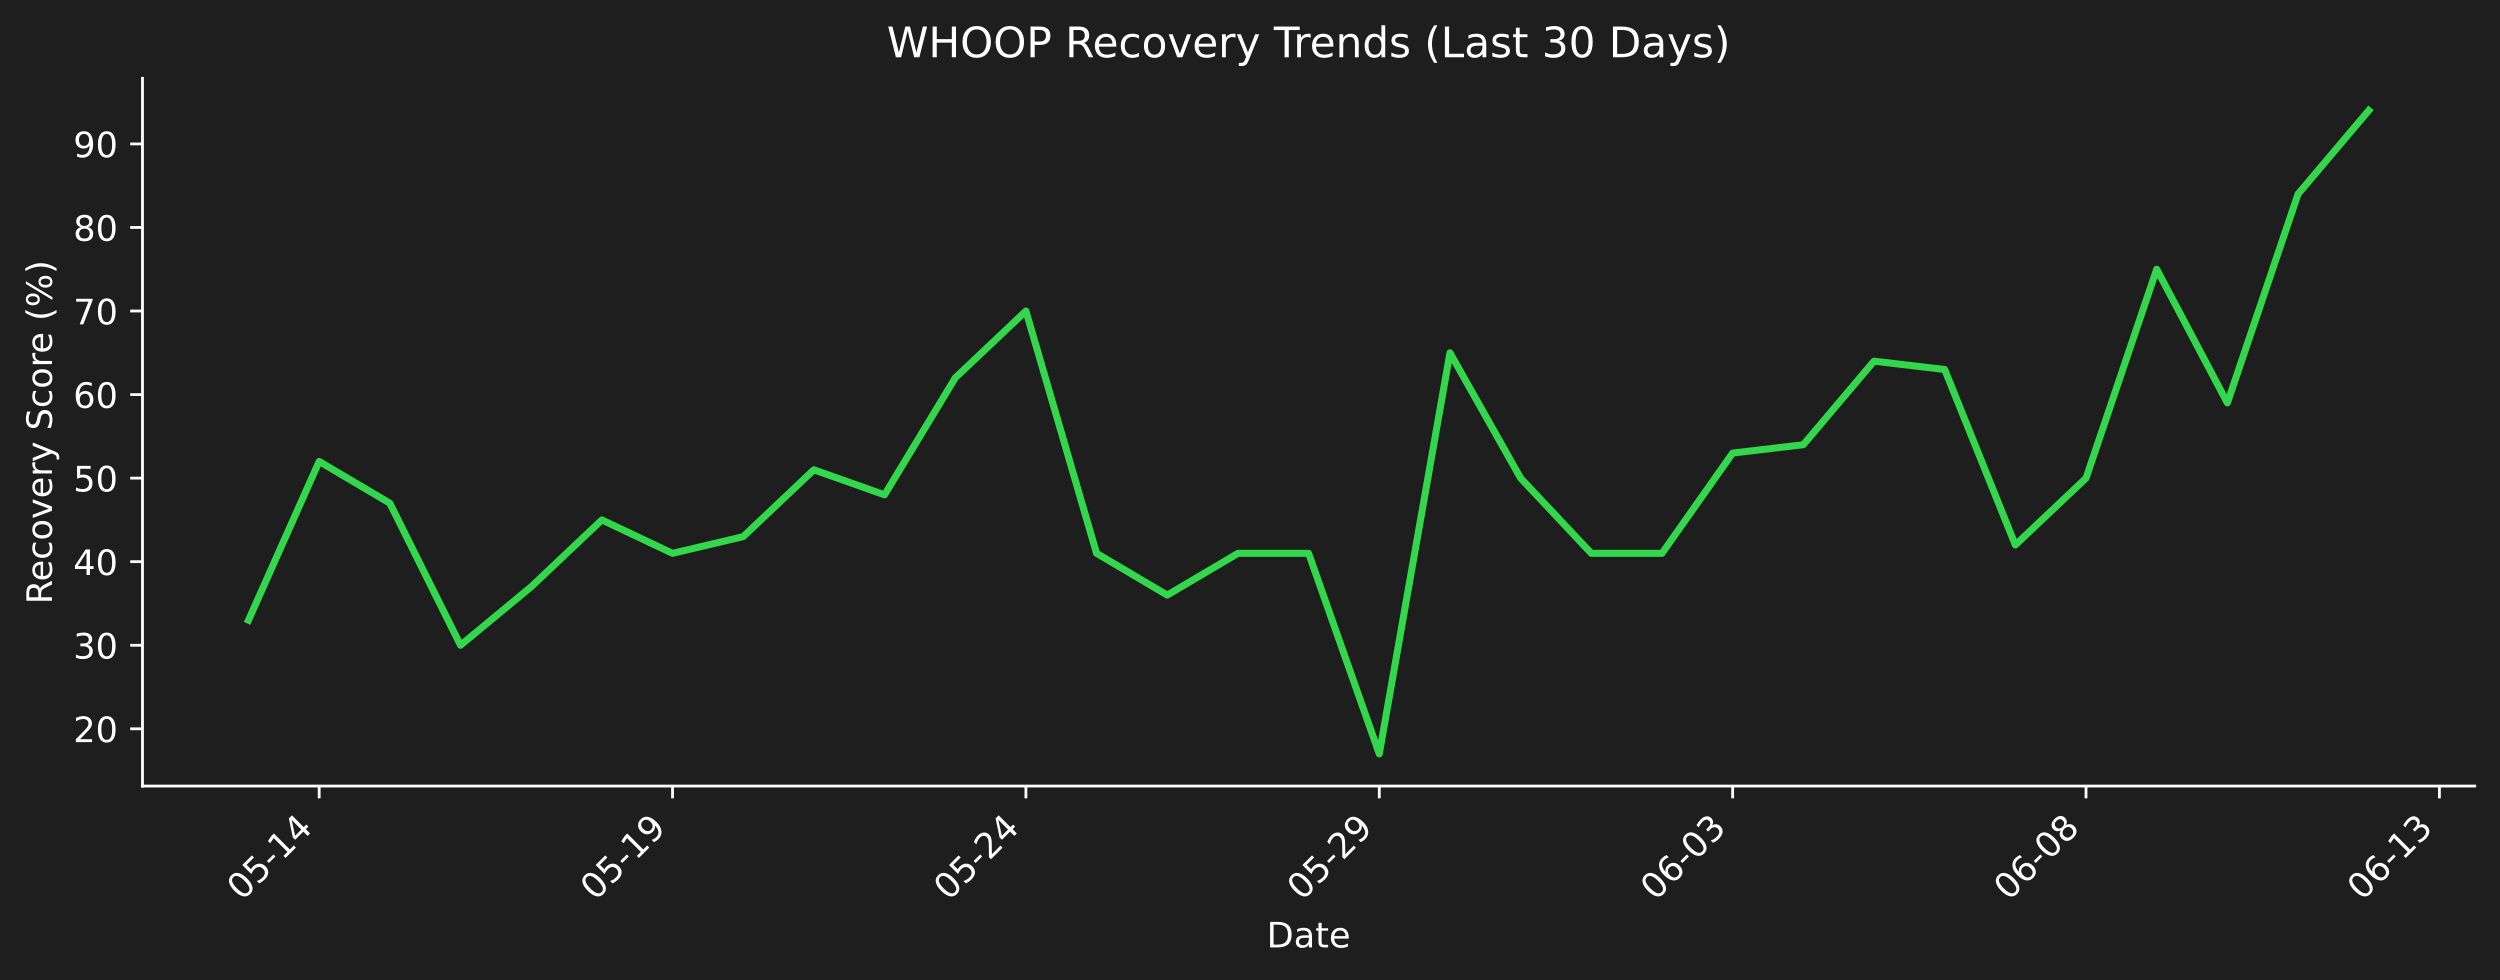
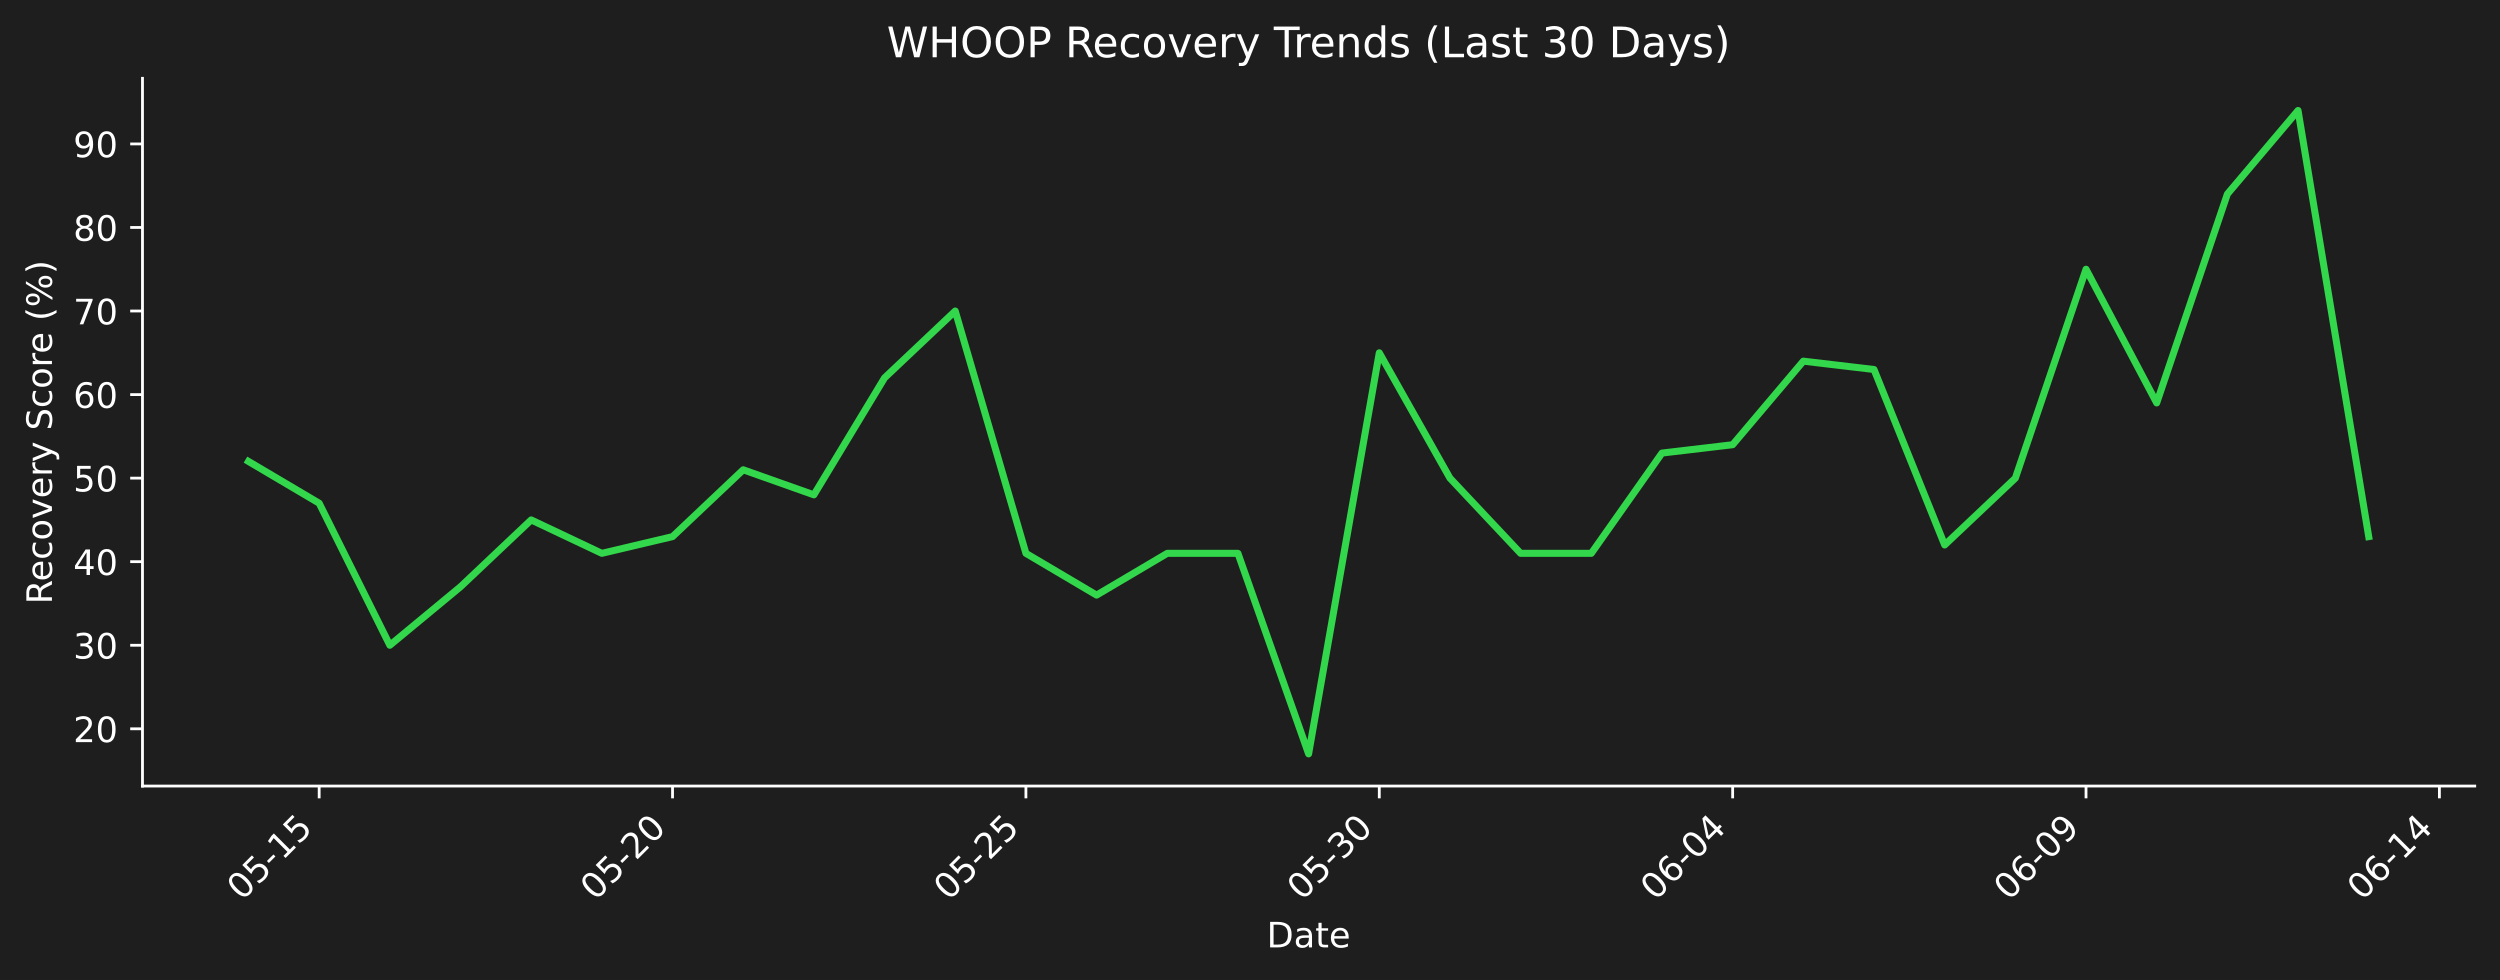
<svg xmlns="http://www.w3.org/2000/svg" xmlns:xlink="http://www.w3.org/1999/xlink" width="712.433pt" height="279.271pt" viewBox="0 0 712.433 279.271" version="1.1">
  <defs>
    <style type="text/css">*{stroke-linejoin: round; stroke-linecap: butt}</style>
  </defs>
  <g id="figure_1">
    <g id="patch_1">
      <path d="M 0 279.271  L 712.433 279.271  L 712.433 0  L 0 0  z " style="fill: #1e1e1e" />
    </g>
    <g id="axes_1">
      <g id="patch_2">
        <path d="M 40.603 224.002  L 705.233 224.002  L 705.233 22.318  L 40.603 22.318  L 40.603 224.002  z " style="fill: none" />
      </g>
      <g id="matplotlib.axis_1">
        <g id="xtick_1">
          <g id="line2d_1">
            <defs>
-               <path id="mbad0888f72" d="M 0 0  L 0 3.5  " style="stroke: #ffffff; stroke-width: 0.8" />
+               <path id="m6d7ec18045" d="M 0 0  L 0 3.5  " style="stroke: #ffffff; stroke-width: 0.8" />
            </defs>
            <g>
-               <use xlink:href="#mbad0888f72" x="90.954" y="224.002" style="fill: #ffffff; stroke: #ffffff; stroke-width: 0.8" />
+               <use xlink:href="#m6d7ec18045" x="90.954" y="224.002" style="fill: #ffffff; stroke: #ffffff; stroke-width: 0.8" />
            </g>
          </g>
          <g id="text_1">
            <g style="fill: #ffffff" transform="translate(68.93635 256.9221) rotate(-45) scale(0.1 -0.1)">
              <defs>
                <path id="DejaVuSans-30" d="M 2034 4250  Q 1547 4250 1301 3770  Q 1056 3291 1056 2328  Q 1056 1369 1301 889  Q 1547 409 2034 409  Q 2525 409 2770 889  Q 3016 1369 3016 2328  Q 3016 3291 2770 3770  Q 2525 4250 2034 4250  z M 2034 4750  Q 2819 4750 3233 4129  Q 3647 3509 3647 2328  Q 3647 1150 3233 529  Q 2819 -91 2034 -91  Q 1250 -91 836 529  Q 422 1150 422 2328  Q 422 3509 836 4129  Q 1250 4750 2034 4750  z " transform="scale(0.015625)" />
                <path id="DejaVuSans-35" d="M 691 4666  L 3169 4666  L 3169 4134  L 1269 4134  L 1269 2991  Q 1406 3038 1543 3061  Q 1681 3084 1819 3084  Q 2600 3084 3056 2656  Q 3513 2228 3513 1497  Q 3513 744 3044 326  Q 2575 -91 1722 -91  Q 1428 -91 1123 -41  Q 819 9 494 109  L 494 744  Q 775 591 1075 516  Q 1375 441 1709 441  Q 2250 441 2565 725  Q 2881 1009 2881 1497  Q 2881 1984 2565 2268  Q 2250 2553 1709 2553  Q 1456 2553 1204 2497  Q 953 2441 691 2322  L 691 4666  z " transform="scale(0.015625)" />
                <path id="DejaVuSans-2d" d="M 313 2009  L 1997 2009  L 1997 1497  L 313 1497  L 313 2009  z " transform="scale(0.015625)" />
                <path id="DejaVuSans-31" d="M 794 531  L 1825 531  L 1825 4091  L 703 3866  L 703 4441  L 1819 4666  L 2450 4666  L 2450 531  L 3481 531  L 3481 0  L 794 0  L 794 531  z " transform="scale(0.015625)" />
+               </defs>
+               <use xlink:href="#DejaVuSans-30" />
+               <use xlink:href="#DejaVuSans-35" transform="translate(63.62305 0)" />
+               <use xlink:href="#DejaVuSans-2d" transform="translate(127.2461 0)" />
+               <use xlink:href="#DejaVuSans-31" transform="translate(163.3301 0)" />
+               <use xlink:href="#DejaVuSans-35" transform="translate(226.9531 0)" />
+             </g>
+           </g>
+         </g>
+         <g id="xtick_2">
+           <g id="line2d_2">
+             <g>
+               <use xlink:href="#m6d7ec18045" x="191.655" y="224.002" style="fill: #ffffff; stroke: #ffffff; stroke-width: 0.8" />
+             </g>
+           </g>
+           <g id="text_2">
+             <g style="fill: #ffffff" transform="translate(169.6379 256.9221) rotate(-45) scale(0.1 -0.1)">
+               <defs>
+                 <path id="DejaVuSans-32" d="M 1228 531  L 3431 531  L 3431 0  L 469 0  L 469 531  Q 828 903 1448 1529  Q 2069 2156 2228 2338  Q 2531 2678 2651 2914  Q 2772 3150 2772 3378  Q 2772 3750 2511 3984  Q 2250 4219 1831 4219  Q 1534 4219 1204 4116  Q 875 4013 500 3803  L 500 4441  Q 881 4594 1212 4672  Q 1544 4750 1819 4750  Q 2544 4750 2975 4387  Q 3406 4025 3406 3419  Q 3406 3131 3298 2873  Q 3191 2616 2906 2266  Q 2828 2175 2409 1742  Q 1991 1309 1228 531  z " transform="scale(0.015625)" />
+               </defs>
+               <use xlink:href="#DejaVuSans-30" />
+               <use xlink:href="#DejaVuSans-35" transform="translate(63.62305 0)" />
+               <use xlink:href="#DejaVuSans-2d" transform="translate(127.2461 0)" />
+               <use xlink:href="#DejaVuSans-32" transform="translate(163.3301 0)" />
+               <use xlink:href="#DejaVuSans-30" transform="translate(226.9531 0)" />
+             </g>
+           </g>
+         </g>
+         <g id="xtick_3">
+           <g id="line2d_3">
+             <g>
+               <use xlink:href="#m6d7ec18045" x="292.357" y="224.002" style="fill: #ffffff; stroke: #ffffff; stroke-width: 0.8" />
+             </g>
+           </g>
+           <g id="text_3">
+             <g style="fill: #ffffff" transform="translate(270.3394 256.9221) rotate(-45) scale(0.1 -0.1)">
+               <use xlink:href="#DejaVuSans-30" />
+               <use xlink:href="#DejaVuSans-35" transform="translate(63.62305 0)" />
+               <use xlink:href="#DejaVuSans-2d" transform="translate(127.2461 0)" />
+               <use xlink:href="#DejaVuSans-32" transform="translate(163.3301 0)" />
+               <use xlink:href="#DejaVuSans-35" transform="translate(226.9531 0)" />
+             </g>
+           </g>
+         </g>
+         <g id="xtick_4">
+           <g id="line2d_4">
+             <g>
+               <use xlink:href="#m6d7ec18045" x="393.058" y="224.002" style="fill: #ffffff; stroke: #ffffff; stroke-width: 0.8" />
+             </g>
+           </g>
+           <g id="text_4">
+             <g style="fill: #ffffff" transform="translate(371.0409 256.9221) rotate(-45) scale(0.1 -0.1)">
+               <defs>
+                 <path id="DejaVuSans-33" d="M 2597 2516  Q 3050 2419 3304 2112  Q 3559 1806 3559 1356  Q 3559 666 3084 287  Q 2609 -91 1734 -91  Q 1441 -91 1130 -33  Q 819 25 488 141  L 488 750  Q 750 597 1062 519  Q 1375 441 1716 441  Q 2309 441 2620 675  Q 2931 909 2931 1356  Q 2931 1769 2642 2001  Q 2353 2234 1838 2234  L 1294 2234  L 1294 2753  L 1863 2753  Q 2328 2753 2575 2939  Q 2822 3125 2822 3475  Q 2822 3834 2567 4026  Q 2313 4219 1838 4219  Q 1578 4219 1281 4162  Q 984 4106 628 3988  L 628 4550  Q 988 4650 1302 4700  Q 1616 4750 1894 4750  Q 2613 4750 3031 4423  Q 3450 4097 3450 3541  Q 3450 3153 3228 2886  Q 3006 2619 2597 2516  z " transform="scale(0.015625)" />
+               </defs>
+               <use xlink:href="#DejaVuSans-30" />
+               <use xlink:href="#DejaVuSans-35" transform="translate(63.62305 0)" />
+               <use xlink:href="#DejaVuSans-2d" transform="translate(127.2461 0)" />
+               <use xlink:href="#DejaVuSans-33" transform="translate(163.3301 0)" />
+               <use xlink:href="#DejaVuSans-30" transform="translate(226.9531 0)" />
+             </g>
+           </g>
+         </g>
+         <g id="xtick_5">
+           <g id="line2d_5">
+             <g>
+               <use xlink:href="#m6d7ec18045" x="493.76" y="224.002" style="fill: #ffffff; stroke: #ffffff; stroke-width: 0.8" />
+             </g>
+           </g>
+           <g id="text_5">
+             <g style="fill: #ffffff" transform="translate(471.7424 256.9221) rotate(-45) scale(0.1 -0.1)">
+               <defs>
+                 <path id="DejaVuSans-36" d="M 2113 2584  Q 1688 2584 1439 2293  Q 1191 2003 1191 1497  Q 1191 994 1439 701  Q 1688 409 2113 409  Q 2538 409 2786 701  Q 3034 994 3034 1497  Q 3034 2003 2786 2293  Q 2538 2584 2113 2584  z M 3366 4563  L 3366 3988  Q 3128 4100 2886 4159  Q 2644 4219 2406 4219  Q 1781 4219 1451 3797  Q 1122 3375 1075 2522  Q 1259 2794 1537 2939  Q 1816 3084 2150 3084  Q 2853 3084 3261 2657  Q 3669 2231 3669 1497  Q 3669 778 3244 343  Q 2819 -91 2113 -91  Q 1303 -91 875 529  Q 447 1150 447 2328  Q 447 3434 972 4092  Q 1497 4750 2381 4750  Q 2619 4750 2861 4703  Q 3103 4656 3366 4563  z " transform="scale(0.015625)" />
                <path id="DejaVuSans-34" d="M 2419 4116  L 825 1625  L 2419 1625  L 2419 4116  z M 2253 4666  L 3047 4666  L 3047 1625  L 3713 1625  L 3713 1100  L 3047 1100  L 3047 0  L 2419 0  L 2419 1100  L 313 1100  L 313 1709  L 2253 4666  z " transform="scale(0.015625)" />
              </defs>
              <use xlink:href="#DejaVuSans-30" />
-               <use xlink:href="#DejaVuSans-35" transform="translate(63.62305 0)" />
+               <use xlink:href="#DejaVuSans-36" transform="translate(63.62305 0)" />
+               <use xlink:href="#DejaVuSans-2d" transform="translate(127.2461 0)" />
+               <use xlink:href="#DejaVuSans-30" transform="translate(163.3301 0)" />
+               <use xlink:href="#DejaVuSans-34" transform="translate(226.9531 0)" />
+             </g>
+           </g>
+         </g>
+         <g id="xtick_6">
+           <g id="line2d_6">
+             <g>
+               <use xlink:href="#m6d7ec18045" x="594.461" y="224.002" style="fill: #ffffff; stroke: #ffffff; stroke-width: 0.8" />
+             </g>
+           </g>
+           <g id="text_6">
+             <g style="fill: #ffffff" transform="translate(572.4439 256.9221) rotate(-45) scale(0.1 -0.1)">
+               <defs>
+                 <path id="DejaVuSans-39" d="M 703 97  L 703 672  Q 941 559 1184 500  Q 1428 441 1663 441  Q 2288 441 2617 861  Q 2947 1281 2994 2138  Q 2813 1869 2534 1725  Q 2256 1581 1919 1581  Q 1219 1581 811 2004  Q 403 2428 403 3163  Q 403 3881 828 4315  Q 1253 4750 1959 4750  Q 2769 4750 3195 4129  Q 3622 3509 3622 2328  Q 3622 1225 3098 567  Q 2575 -91 1691 -91  Q 1453 -91 1209 -44  Q 966 3 703 97  z M 1959 2075  Q 2384 2075 2632 2365  Q 2881 2656 2881 3163  Q 2881 3666 2632 3958  Q 2384 4250 1959 4250  Q 1534 4250 1286 3958  Q 1038 3666 1038 3163  Q 1038 2656 1286 2365  Q 1534 2075 1959 2075  z " transform="scale(0.015625)" />
+               </defs>
+               <use xlink:href="#DejaVuSans-30" />
+               <use xlink:href="#DejaVuSans-36" transform="translate(63.62305 0)" />
+               <use xlink:href="#DejaVuSans-2d" transform="translate(127.2461 0)" />
+               <use xlink:href="#DejaVuSans-30" transform="translate(163.3301 0)" />
+               <use xlink:href="#DejaVuSans-39" transform="translate(226.9531 0)" />
+             </g>
+           </g>
+         </g>
+         <g id="xtick_7">
+           <g id="line2d_7">
+             <g>
+               <use xlink:href="#m6d7ec18045" x="695.163" y="224.002" style="fill: #ffffff; stroke: #ffffff; stroke-width: 0.8" />
+             </g>
+           </g>
+           <g id="text_7">
+             <g style="fill: #ffffff" transform="translate(673.1454 256.9221) rotate(-45) scale(0.1 -0.1)">
+               <use xlink:href="#DejaVuSans-30" />
+               <use xlink:href="#DejaVuSans-36" transform="translate(63.62305 0)" />
              <use xlink:href="#DejaVuSans-2d" transform="translate(127.2461 0)" />
              <use xlink:href="#DejaVuSans-31" transform="translate(163.3301 0)" />
              <use xlink:href="#DejaVuSans-34" transform="translate(226.9531 0)" />
-             </g>
-           </g>
-         </g>
-         <g id="xtick_2">
-           <g id="line2d_2">
-             <g>
-               <use xlink:href="#mbad0888f72" x="191.655" y="224.002" style="fill: #ffffff; stroke: #ffffff; stroke-width: 0.8" />
-             </g>
-           </g>
-           <g id="text_2">
-             <g style="fill: #ffffff" transform="translate(169.6379 256.9221) rotate(-45) scale(0.1 -0.1)">
-               <defs>
-                 <path id="DejaVuSans-39" d="M 703 97  L 703 672  Q 941 559 1184 500  Q 1428 441 1663 441  Q 2288 441 2617 861  Q 2947 1281 2994 2138  Q 2813 1869 2534 1725  Q 2256 1581 1919 1581  Q 1219 1581 811 2004  Q 403 2428 403 3163  Q 403 3881 828 4315  Q 1253 4750 1959 4750  Q 2769 4750 3195 4129  Q 3622 3509 3622 2328  Q 3622 1225 3098 567  Q 2575 -91 1691 -91  Q 1453 -91 1209 -44  Q 966 3 703 97  z M 1959 2075  Q 2384 2075 2632 2365  Q 2881 2656 2881 3163  Q 2881 3666 2632 3958  Q 2384 4250 1959 4250  Q 1534 4250 1286 3958  Q 1038 3666 1038 3163  Q 1038 2656 1286 2365  Q 1534 2075 1959 2075  z " transform="scale(0.015625)" />
-               </defs>
-               <use xlink:href="#DejaVuSans-30" />
-               <use xlink:href="#DejaVuSans-35" transform="translate(63.62305 0)" />
-               <use xlink:href="#DejaVuSans-2d" transform="translate(127.2461 0)" />
-               <use xlink:href="#DejaVuSans-31" transform="translate(163.3301 0)" />
-               <use xlink:href="#DejaVuSans-39" transform="translate(226.9531 0)" />
-             </g>
-           </g>
-         </g>
-         <g id="xtick_3">
-           <g id="line2d_3">
-             <g>
-               <use xlink:href="#mbad0888f72" x="292.357" y="224.002" style="fill: #ffffff; stroke: #ffffff; stroke-width: 0.8" />
-             </g>
-           </g>
-           <g id="text_3">
-             <g style="fill: #ffffff" transform="translate(270.3394 256.9221) rotate(-45) scale(0.1 -0.1)">
-               <defs>
-                 <path id="DejaVuSans-32" d="M 1228 531  L 3431 531  L 3431 0  L 469 0  L 469 531  Q 828 903 1448 1529  Q 2069 2156 2228 2338  Q 2531 2678 2651 2914  Q 2772 3150 2772 3378  Q 2772 3750 2511 3984  Q 2250 4219 1831 4219  Q 1534 4219 1204 4116  Q 875 4013 500 3803  L 500 4441  Q 881 4594 1212 4672  Q 1544 4750 1819 4750  Q 2544 4750 2975 4387  Q 3406 4025 3406 3419  Q 3406 3131 3298 2873  Q 3191 2616 2906 2266  Q 2828 2175 2409 1742  Q 1991 1309 1228 531  z " transform="scale(0.015625)" />
-               </defs>
-               <use xlink:href="#DejaVuSans-30" />
-               <use xlink:href="#DejaVuSans-35" transform="translate(63.62305 0)" />
-               <use xlink:href="#DejaVuSans-2d" transform="translate(127.2461 0)" />
-               <use xlink:href="#DejaVuSans-32" transform="translate(163.3301 0)" />
-               <use xlink:href="#DejaVuSans-34" transform="translate(226.9531 0)" />
-             </g>
-           </g>
-         </g>
-         <g id="xtick_4">
-           <g id="line2d_4">
-             <g>
-               <use xlink:href="#mbad0888f72" x="393.058" y="224.002" style="fill: #ffffff; stroke: #ffffff; stroke-width: 0.8" />
-             </g>
-           </g>
-           <g id="text_4">
-             <g style="fill: #ffffff" transform="translate(371.0409 256.9221) rotate(-45) scale(0.1 -0.1)">
-               <use xlink:href="#DejaVuSans-30" />
-               <use xlink:href="#DejaVuSans-35" transform="translate(63.62305 0)" />
-               <use xlink:href="#DejaVuSans-2d" transform="translate(127.2461 0)" />
-               <use xlink:href="#DejaVuSans-32" transform="translate(163.3301 0)" />
-               <use xlink:href="#DejaVuSans-39" transform="translate(226.9531 0)" />
-             </g>
-           </g>
-         </g>
-         <g id="xtick_5">
-           <g id="line2d_5">
-             <g>
-               <use xlink:href="#mbad0888f72" x="493.76" y="224.002" style="fill: #ffffff; stroke: #ffffff; stroke-width: 0.8" />
-             </g>
-           </g>
-           <g id="text_5">
-             <g style="fill: #ffffff" transform="translate(471.7424 256.9221) rotate(-45) scale(0.1 -0.1)">
-               <defs>
-                 <path id="DejaVuSans-36" d="M 2113 2584  Q 1688 2584 1439 2293  Q 1191 2003 1191 1497  Q 1191 994 1439 701  Q 1688 409 2113 409  Q 2538 409 2786 701  Q 3034 994 3034 1497  Q 3034 2003 2786 2293  Q 2538 2584 2113 2584  z M 3366 4563  L 3366 3988  Q 3128 4100 2886 4159  Q 2644 4219 2406 4219  Q 1781 4219 1451 3797  Q 1122 3375 1075 2522  Q 1259 2794 1537 2939  Q 1816 3084 2150 3084  Q 2853 3084 3261 2657  Q 3669 2231 3669 1497  Q 3669 778 3244 343  Q 2819 -91 2113 -91  Q 1303 -91 875 529  Q 447 1150 447 2328  Q 447 3434 972 4092  Q 1497 4750 2381 4750  Q 2619 4750 2861 4703  Q 3103 4656 3366 4563  z " transform="scale(0.015625)" />
-                 <path id="DejaVuSans-33" d="M 2597 2516  Q 3050 2419 3304 2112  Q 3559 1806 3559 1356  Q 3559 666 3084 287  Q 2609 -91 1734 -91  Q 1441 -91 1130 -33  Q 819 25 488 141  L 488 750  Q 750 597 1062 519  Q 1375 441 1716 441  Q 2309 441 2620 675  Q 2931 909 2931 1356  Q 2931 1769 2642 2001  Q 2353 2234 1838 2234  L 1294 2234  L 1294 2753  L 1863 2753  Q 2328 2753 2575 2939  Q 2822 3125 2822 3475  Q 2822 3834 2567 4026  Q 2313 4219 1838 4219  Q 1578 4219 1281 4162  Q 984 4106 628 3988  L 628 4550  Q 988 4650 1302 4700  Q 1616 4750 1894 4750  Q 2613 4750 3031 4423  Q 3450 4097 3450 3541  Q 3450 3153 3228 2886  Q 3006 2619 2597 2516  z " transform="scale(0.015625)" />
-               </defs>
-               <use xlink:href="#DejaVuSans-30" />
-               <use xlink:href="#DejaVuSans-36" transform="translate(63.62305 0)" />
-               <use xlink:href="#DejaVuSans-2d" transform="translate(127.2461 0)" />
-               <use xlink:href="#DejaVuSans-30" transform="translate(163.3301 0)" />
-               <use xlink:href="#DejaVuSans-33" transform="translate(226.9531 0)" />
-             </g>
-           </g>
-         </g>
-         <g id="xtick_6">
-           <g id="line2d_6">
-             <g>
-               <use xlink:href="#mbad0888f72" x="594.461" y="224.002" style="fill: #ffffff; stroke: #ffffff; stroke-width: 0.8" />
-             </g>
-           </g>
-           <g id="text_6">
-             <g style="fill: #ffffff" transform="translate(572.4439 256.9221) rotate(-45) scale(0.1 -0.1)">
-               <defs>
-                 <path id="DejaVuSans-38" d="M 2034 2216  Q 1584 2216 1326 1975  Q 1069 1734 1069 1313  Q 1069 891 1326 650  Q 1584 409 2034 409  Q 2484 409 2743 651  Q 3003 894 3003 1313  Q 3003 1734 2745 1975  Q 2488 2216 2034 2216  z M 1403 2484  Q 997 2584 770 2862  Q 544 3141 544 3541  Q 544 4100 942 4425  Q 1341 4750 2034 4750  Q 2731 4750 3128 4425  Q 3525 4100 3525 3541  Q 3525 3141 3298 2862  Q 3072 2584 2669 2484  Q 3125 2378 3379 2068  Q 3634 1759 3634 1313  Q 3634 634 3220 271  Q 2806 -91 2034 -91  Q 1263 -91 848 271  Q 434 634 434 1313  Q 434 1759 690 2068  Q 947 2378 1403 2484  z M 1172 3481  Q 1172 3119 1398 2916  Q 1625 2713 2034 2713  Q 2441 2713 2670 2916  Q 2900 3119 2900 3481  Q 2900 3844 2670 4047  Q 2441 4250 2034 4250  Q 1625 4250 1398 4047  Q 1172 3844 1172 3481  z " transform="scale(0.015625)" />
-               </defs>
-               <use xlink:href="#DejaVuSans-30" />
-               <use xlink:href="#DejaVuSans-36" transform="translate(63.62305 0)" />
-               <use xlink:href="#DejaVuSans-2d" transform="translate(127.2461 0)" />
-               <use xlink:href="#DejaVuSans-30" transform="translate(163.3301 0)" />
-               <use xlink:href="#DejaVuSans-38" transform="translate(226.9531 0)" />
-             </g>
-           </g>
-         </g>
-         <g id="xtick_7">
-           <g id="line2d_7">
-             <g>
-               <use xlink:href="#mbad0888f72" x="695.163" y="224.002" style="fill: #ffffff; stroke: #ffffff; stroke-width: 0.8" />
-             </g>
-           </g>
-           <g id="text_7">
-             <g style="fill: #ffffff" transform="translate(673.1454 256.9221) rotate(-45) scale(0.1 -0.1)">
-               <use xlink:href="#DejaVuSans-30" />
-               <use xlink:href="#DejaVuSans-36" transform="translate(63.62305 0)" />
-               <use xlink:href="#DejaVuSans-2d" transform="translate(127.2461 0)" />
-               <use xlink:href="#DejaVuSans-31" transform="translate(163.3301 0)" />
-               <use xlink:href="#DejaVuSans-33" transform="translate(226.9531 0)" />
            </g>
          </g>
        </g>
        <g id="text_8">
          <g style="fill: #ffffff" transform="translate(360.9673 269.9911) scale(0.1 -0.1)">
            <defs>
              <path id="DejaVuSans-44" d="M 1259 4147  L 1259 519  L 2022 519  Q 2988 519 3436 956  Q 3884 1394 3884 2338  Q 3884 3275 3436 3711  Q 2988 4147 2022 4147  L 1259 4147  z M 628 4666  L 1925 4666  Q 3281 4666 3915 4102  Q 4550 3538 4550 2338  Q 4550 1131 3912 565  Q 3275 0 1925 0  L 628 0  L 628 4666  z " transform="scale(0.015625)" />
              <path id="DejaVuSans-61" d="M 2194 1759  Q 1497 1759 1228 1600  Q 959 1441 959 1056  Q 959 750 1161 570  Q 1363 391 1709 391  Q 2188 391 2477 730  Q 2766 1069 2766 1631  L 2766 1759  L 2194 1759  z M 3341 1997  L 3341 0  L 2766 0  L 2766 531  Q 2569 213 2275 61  Q 1981 -91 1556 -91  Q 1019 -91 701 211  Q 384 513 384 1019  Q 384 1609 779 1909  Q 1175 2209 1959 2209  L 2766 2209  L 2766 2266  Q 2766 2663 2505 2880  Q 2244 3097 1772 3097  Q 1472 3097 1187 3025  Q 903 2953 641 2809  L 641 3341  Q 956 3463 1253 3523  Q 1550 3584 1831 3584  Q 2591 3584 2966 3190  Q 3341 2797 3341 1997  z " transform="scale(0.015625)" />
              <path id="DejaVuSans-74" d="M 1172 4494  L 1172 3500  L 2356 3500  L 2356 3053  L 1172 3053  L 1172 1153  Q 1172 725 1289 603  Q 1406 481 1766 481  L 2356 481  L 2356 0  L 1766 0  Q 1100 0 847 248  Q 594 497 594 1153  L 594 3053  L 172 3053  L 172 3500  L 594 3500  L 594 4494  L 1172 4494  z " transform="scale(0.015625)" />
              <path id="DejaVuSans-65" d="M 3597 1894  L 3597 1613  L 953 1613  Q 991 1019 1311 708  Q 1631 397 2203 397  Q 2534 397 2845 478  Q 3156 559 3463 722  L 3463 178  Q 3153 47 2828 -22  Q 2503 -91 2169 -91  Q 1331 -91 842 396  Q 353 884 353 1716  Q 353 2575 817 3079  Q 1281 3584 2069 3584  Q 2775 3584 3186 3129  Q 3597 2675 3597 1894  z M 3022 2063  Q 3016 2534 2758 2815  Q 2500 3097 2075 3097  Q 1594 3097 1305 2825  Q 1016 2553 972 2059  L 3022 2063  z " transform="scale(0.015625)" />
            </defs>
            <use xlink:href="#DejaVuSans-44" />
            <use xlink:href="#DejaVuSans-61" transform="translate(77.00195 0)" />
            <use xlink:href="#DejaVuSans-74" transform="translate(138.2812 0)" />
            <use xlink:href="#DejaVuSans-65" transform="translate(177.4902 0)" />
          </g>
        </g>
      </g>
      <g id="matplotlib.axis_2">
        <g id="ytick_1">
          <g id="line2d_8">
            <defs>
-               <path id="m485fcc22e2" d="M 0 0  L -3.5 0  " style="stroke: #ffffff; stroke-width: 0.8" />
+               <path id="m0ca9faf740" d="M 0 0  L -3.5 0  " style="stroke: #ffffff; stroke-width: 0.8" />
            </defs>
            <g>
-               <use xlink:href="#m485fcc22e2" x="40.603" y="207.691" style="fill: #ffffff; stroke: #ffffff; stroke-width: 0.8" />
+               <use xlink:href="#m0ca9faf740" x="40.603" y="207.691" style="fill: #ffffff; stroke: #ffffff; stroke-width: 0.8" />
            </g>
          </g>
          <g id="text_9">
            <g style="fill: #ffffff" transform="translate(20.87813 211.4905) scale(0.1 -0.1)">
              <use xlink:href="#DejaVuSans-32" />
              <use xlink:href="#DejaVuSans-30" transform="translate(63.62305 0)" />
            </g>
          </g>
        </g>
        <g id="ytick_2">
          <g id="line2d_9">
            <g>
-               <use xlink:href="#m485fcc22e2" x="40.603" y="183.88" style="fill: #ffffff; stroke: #ffffff; stroke-width: 0.8" />
+               <use xlink:href="#m0ca9faf740" x="40.603" y="183.88" style="fill: #ffffff; stroke: #ffffff; stroke-width: 0.8" />
            </g>
          </g>
          <g id="text_10">
            <g style="fill: #ffffff" transform="translate(20.87813 187.6789) scale(0.1 -0.1)">
              <use xlink:href="#DejaVuSans-33" />
              <use xlink:href="#DejaVuSans-30" transform="translate(63.62305 0)" />
            </g>
          </g>
        </g>
        <g id="ytick_3">
          <g id="line2d_10">
            <g>
-               <use xlink:href="#m485fcc22e2" x="40.603" y="160.068" style="fill: #ffffff; stroke: #ffffff; stroke-width: 0.8" />
+               <use xlink:href="#m0ca9faf740" x="40.603" y="160.068" style="fill: #ffffff; stroke: #ffffff; stroke-width: 0.8" />
            </g>
          </g>
          <g id="text_11">
            <g style="fill: #ffffff" transform="translate(20.87813 163.8673) scale(0.1 -0.1)">
              <use xlink:href="#DejaVuSans-34" />
              <use xlink:href="#DejaVuSans-30" transform="translate(63.62305 0)" />
            </g>
          </g>
        </g>
        <g id="ytick_4">
          <g id="line2d_11">
            <g>
-               <use xlink:href="#m485fcc22e2" x="40.603" y="136.257" style="fill: #ffffff; stroke: #ffffff; stroke-width: 0.8" />
+               <use xlink:href="#m0ca9faf740" x="40.603" y="136.257" style="fill: #ffffff; stroke: #ffffff; stroke-width: 0.8" />
            </g>
          </g>
          <g id="text_12">
            <g style="fill: #ffffff" transform="translate(20.87813 140.0557) scale(0.1 -0.1)">
              <use xlink:href="#DejaVuSans-35" />
              <use xlink:href="#DejaVuSans-30" transform="translate(63.62305 0)" />
            </g>
          </g>
        </g>
        <g id="ytick_5">
          <g id="line2d_12">
            <g>
-               <use xlink:href="#m485fcc22e2" x="40.603" y="112.445" style="fill: #ffffff; stroke: #ffffff; stroke-width: 0.8" />
+               <use xlink:href="#m0ca9faf740" x="40.603" y="112.445" style="fill: #ffffff; stroke: #ffffff; stroke-width: 0.8" />
            </g>
          </g>
          <g id="text_13">
            <g style="fill: #ffffff" transform="translate(20.87813 116.2442) scale(0.1 -0.1)">
              <use xlink:href="#DejaVuSans-36" />
              <use xlink:href="#DejaVuSans-30" transform="translate(63.62305 0)" />
            </g>
          </g>
        </g>
        <g id="ytick_6">
          <g id="line2d_13">
            <g>
-               <use xlink:href="#m485fcc22e2" x="40.603" y="88.633" style="fill: #ffffff; stroke: #ffffff; stroke-width: 0.8" />
+               <use xlink:href="#m0ca9faf740" x="40.603" y="88.633" style="fill: #ffffff; stroke: #ffffff; stroke-width: 0.8" />
            </g>
          </g>
          <g id="text_14">
            <g style="fill: #ffffff" transform="translate(20.87813 92.43258) scale(0.1 -0.1)">
              <defs>
                <path id="DejaVuSans-37" d="M 525 4666  L 3525 4666  L 3525 4397  L 1831 0  L 1172 0  L 2766 4134  L 525 4134  L 525 4666  z " transform="scale(0.015625)" />
              </defs>
              <use xlink:href="#DejaVuSans-37" />
              <use xlink:href="#DejaVuSans-30" transform="translate(63.62305 0)" />
            </g>
          </g>
        </g>
        <g id="ytick_7">
          <g id="line2d_14">
            <g>
-               <use xlink:href="#m485fcc22e2" x="40.603" y="64.822" style="fill: #ffffff; stroke: #ffffff; stroke-width: 0.8" />
+               <use xlink:href="#m0ca9faf740" x="40.603" y="64.822" style="fill: #ffffff; stroke: #ffffff; stroke-width: 0.8" />
            </g>
          </g>
          <g id="text_15">
            <g style="fill: #ffffff" transform="translate(20.87813 68.62101) scale(0.1 -0.1)">
+               <defs>
+                 <path id="DejaVuSans-38" d="M 2034 2216  Q 1584 2216 1326 1975  Q 1069 1734 1069 1313  Q 1069 891 1326 650  Q 1584 409 2034 409  Q 2484 409 2743 651  Q 3003 894 3003 1313  Q 3003 1734 2745 1975  Q 2488 2216 2034 2216  z M 1403 2484  Q 997 2584 770 2862  Q 544 3141 544 3541  Q 544 4100 942 4425  Q 1341 4750 2034 4750  Q 2731 4750 3128 4425  Q 3525 4100 3525 3541  Q 3525 3141 3298 2862  Q 3072 2584 2669 2484  Q 3125 2378 3379 2068  Q 3634 1759 3634 1313  Q 3634 634 3220 271  Q 2806 -91 2034 -91  Q 1263 -91 848 271  Q 434 634 434 1313  Q 434 1759 690 2068  Q 947 2378 1403 2484  z M 1172 3481  Q 1172 3119 1398 2916  Q 1625 2713 2034 2713  Q 2441 2713 2670 2916  Q 2900 3119 2900 3481  Q 2900 3844 2670 4047  Q 2441 4250 2034 4250  Q 1625 4250 1398 4047  Q 1172 3844 1172 3481  z " transform="scale(0.015625)" />
+               </defs>
              <use xlink:href="#DejaVuSans-38" />
              <use xlink:href="#DejaVuSans-30" transform="translate(63.62305 0)" />
            </g>
          </g>
        </g>
        <g id="ytick_8">
          <g id="line2d_15">
            <g>
-               <use xlink:href="#m485fcc22e2" x="40.603" y="41.01" style="fill: #ffffff; stroke: #ffffff; stroke-width: 0.8" />
+               <use xlink:href="#m0ca9faf740" x="40.603" y="41.01" style="fill: #ffffff; stroke: #ffffff; stroke-width: 0.8" />
            </g>
          </g>
          <g id="text_16">
            <g style="fill: #ffffff" transform="translate(20.87813 44.80943) scale(0.1 -0.1)">
              <use xlink:href="#DejaVuSans-39" />
              <use xlink:href="#DejaVuSans-30" transform="translate(63.62305 0)" />
            </g>
          </g>
        </g>
        <g id="text_17">
          <g style="fill: #ffffff" transform="translate(14.79844 172.1781) rotate(-90) scale(0.1 -0.1)">
            <defs>
              <path id="DejaVuSans-52" d="M 2841 2188  Q 3044 2119 3236 1894  Q 3428 1669 3622 1275  L 4263 0  L 3584 0  L 2988 1197  Q 2756 1666 2539 1819  Q 2322 1972 1947 1972  L 1259 1972  L 1259 0  L 628 0  L 628 4666  L 2053 4666  Q 2853 4666 3247 4331  Q 3641 3997 3641 3322  Q 3641 2881 3436 2590  Q 3231 2300 2841 2188  z M 1259 4147  L 1259 2491  L 2053 2491  Q 2509 2491 2742 2702  Q 2975 2913 2975 3322  Q 2975 3731 2742 3939  Q 2509 4147 2053 4147  L 1259 4147  z " transform="scale(0.015625)" />
              <path id="DejaVuSans-63" d="M 3122 3366  L 3122 2828  Q 2878 2963 2633 3030  Q 2388 3097 2138 3097  Q 1578 3097 1268 2742  Q 959 2388 959 1747  Q 959 1106 1268 751  Q 1578 397 2138 397  Q 2388 397 2633 464  Q 2878 531 3122 666  L 3122 134  Q 2881 22 2623 -34  Q 2366 -91 2075 -91  Q 1284 -91 818 406  Q 353 903 353 1747  Q 353 2603 823 3093  Q 1294 3584 2113 3584  Q 2378 3584 2631 3529  Q 2884 3475 3122 3366  z " transform="scale(0.015625)" />
              <path id="DejaVuSans-6f" d="M 1959 3097  Q 1497 3097 1228 2736  Q 959 2375 959 1747  Q 959 1119 1226 758  Q 1494 397 1959 397  Q 2419 397 2687 759  Q 2956 1122 2956 1747  Q 2956 2369 2687 2733  Q 2419 3097 1959 3097  z M 1959 3584  Q 2709 3584 3137 3096  Q 3566 2609 3566 1747  Q 3566 888 3137 398  Q 2709 -91 1959 -91  Q 1206 -91 779 398  Q 353 888 353 1747  Q 353 2609 779 3096  Q 1206 3584 1959 3584  z " transform="scale(0.015625)" />
              <path id="DejaVuSans-76" d="M 191 3500  L 800 3500  L 1894 563  L 2988 3500  L 3597 3500  L 2284 0  L 1503 0  L 191 3500  z " transform="scale(0.015625)" />
              <path id="DejaVuSans-72" d="M 2631 2963  Q 2534 3019 2420 3045  Q 2306 3072 2169 3072  Q 1681 3072 1420 2755  Q 1159 2438 1159 1844  L 1159 0  L 581 0  L 581 3500  L 1159 3500  L 1159 2956  Q 1341 3275 1631 3429  Q 1922 3584 2338 3584  Q 2397 3584 2469 3576  Q 2541 3569 2628 3553  L 2631 2963  z " transform="scale(0.015625)" />
              <path id="DejaVuSans-79" d="M 2059 -325  Q 1816 -950 1584 -1140  Q 1353 -1331 966 -1331  L 506 -1331  L 506 -850  L 844 -850  Q 1081 -850 1212 -737  Q 1344 -625 1503 -206  L 1606 56  L 191 3500  L 800 3500  L 1894 763  L 2988 3500  L 3597 3500  L 2059 -325  z " transform="scale(0.015625)" />
              <path id="DejaVuSans-20" transform="scale(0.015625)" />
              <path id="DejaVuSans-53" d="M 3425 4513  L 3425 3897  Q 3066 4069 2747 4153  Q 2428 4238 2131 4238  Q 1616 4238 1336 4038  Q 1056 3838 1056 3469  Q 1056 3159 1242 3001  Q 1428 2844 1947 2747  L 2328 2669  Q 3034 2534 3370 2195  Q 3706 1856 3706 1288  Q 3706 609 3251 259  Q 2797 -91 1919 -91  Q 1588 -91 1214 -16  Q 841 59 441 206  L 441 856  Q 825 641 1194 531  Q 1563 422 1919 422  Q 2459 422 2753 634  Q 3047 847 3047 1241  Q 3047 1584 2836 1778  Q 2625 1972 2144 2069  L 1759 2144  Q 1053 2284 737 2584  Q 422 2884 422 3419  Q 422 4038 858 4394  Q 1294 4750 2059 4750  Q 2388 4750 2728 4690  Q 3069 4631 3425 4513  z " transform="scale(0.015625)" />
              <path id="DejaVuSans-28" d="M 1984 4856  Q 1566 4138 1362 3434  Q 1159 2731 1159 2009  Q 1159 1288 1364 580  Q 1569 -128 1984 -844  L 1484 -844  Q 1016 -109 783 600  Q 550 1309 550 2009  Q 550 2706 781 3412  Q 1013 4119 1484 4856  L 1984 4856  z " transform="scale(0.015625)" />
              <path id="DejaVuSans-25" d="M 4653 2053  Q 4381 2053 4226 1822  Q 4072 1591 4072 1178  Q 4072 772 4226 539  Q 4381 306 4653 306  Q 4919 306 5073 539  Q 5228 772 5228 1178  Q 5228 1588 5073 1820  Q 4919 2053 4653 2053  z M 4653 2450  Q 5147 2450 5437 2106  Q 5728 1763 5728 1178  Q 5728 594 5436 251  Q 5144 -91 4653 -91  Q 4153 -91 3862 251  Q 3572 594 3572 1178  Q 3572 1766 3864 2108  Q 4156 2450 4653 2450  z M 1428 4353  Q 1159 4353 1004 4120  Q 850 3888 850 3481  Q 850 3069 1003 2837  Q 1156 2606 1428 2606  Q 1700 2606 1854 2837  Q 2009 3069 2009 3481  Q 2009 3884 1853 4118  Q 1697 4353 1428 4353  z M 4250 4750  L 4750 4750  L 1831 -91  L 1331 -91  L 4250 4750  z M 1428 4750  Q 1922 4750 2215 4408  Q 2509 4066 2509 3481  Q 2509 2891 2217 2550  Q 1925 2209 1428 2209  Q 931 2209 642 2551  Q 353 2894 353 3481  Q 353 4063 643 4406  Q 934 4750 1428 4750  z " transform="scale(0.015625)" />
              <path id="DejaVuSans-29" d="M 513 4856  L 1013 4856  Q 1481 4119 1714 3412  Q 1947 2706 1947 2009  Q 1947 1309 1714 600  Q 1481 -109 1013 -844  L 513 -844  Q 928 -128 1133 580  Q 1338 1288 1338 2009  Q 1338 2731 1133 3434  Q 928 4138 513 4856  z " transform="scale(0.015625)" />
            </defs>
            <use xlink:href="#DejaVuSans-52" />
            <use xlink:href="#DejaVuSans-65" transform="translate(64.98242 0)" />
            <use xlink:href="#DejaVuSans-63" transform="translate(126.5059 0)" />
            <use xlink:href="#DejaVuSans-6f" transform="translate(181.4863 0)" />
            <use xlink:href="#DejaVuSans-76" transform="translate(242.668 0)" />
            <use xlink:href="#DejaVuSans-65" transform="translate(301.8477 0)" />
            <use xlink:href="#DejaVuSans-72" transform="translate(363.3711 0)" />
            <use xlink:href="#DejaVuSans-79" transform="translate(404.4844 0)" />
            <use xlink:href="#DejaVuSans-20" transform="translate(463.6641 0)" />
            <use xlink:href="#DejaVuSans-53" transform="translate(495.4512 0)" />
            <use xlink:href="#DejaVuSans-63" transform="translate(558.9277 0)" />
            <use xlink:href="#DejaVuSans-6f" transform="translate(613.9082 0)" />
            <use xlink:href="#DejaVuSans-72" transform="translate(675.0898 0)" />
            <use xlink:href="#DejaVuSans-65" transform="translate(713.9531 0)" />
            <use xlink:href="#DejaVuSans-20" transform="translate(775.4766 0)" />
            <use xlink:href="#DejaVuSans-28" transform="translate(807.2637 0)" />
            <use xlink:href="#DejaVuSans-25" transform="translate(846.2773 0)" />
            <use xlink:href="#DejaVuSans-29" transform="translate(941.2969 0)" />
          </g>
        </g>
      </g>
      <g id="line2d_16">
-         <path d="M 70.814 176.736  L 90.954 131.494  L 111.094 143.4  L 131.234 183.88  L 151.375 167.212  L 171.515 148.162  L 191.655 157.687  L 211.796 152.925  L 231.936 133.875  L 252.076 141.019  L 272.217 107.683  L 292.357 88.633  L 312.497 157.687  L 332.638 169.593  L 352.778 157.687  L 372.918 157.687  L 393.058 214.835  L 413.199 100.539  L 433.339 136.257  L 453.479 157.687  L 473.62 157.687  L 493.76 129.113  L 513.9 126.732  L 534.041 102.92  L 554.181 105.301  L 574.321 155.306  L 594.461 136.257  L 614.602 76.728  L 634.742 114.826  L 654.882 55.297  L 675.023 31.486  " clip-path="url(#pc148755471)" style="fill: none; stroke: #32d74b; stroke-width: 2; stroke-linecap: square" />
+         <path d="M 70.814 131.494  L 90.954 143.4  L 111.094 183.88  L 131.234 167.212  L 151.375 148.162  L 171.515 157.687  L 191.655 152.925  L 211.796 133.875  L 231.936 141.019  L 252.076 107.683  L 272.217 88.633  L 292.357 157.687  L 312.497 169.593  L 332.638 157.687  L 352.778 157.687  L 372.918 214.835  L 393.058 100.539  L 413.199 136.257  L 433.339 157.687  L 453.479 157.687  L 473.62 129.113  L 493.76 126.732  L 513.9 102.92  L 534.041 105.301  L 554.181 155.306  L 574.321 136.257  L 594.461 76.728  L 614.602 114.826  L 634.742 55.297  L 654.882 31.486  L 675.023 152.925  " clip-path="url(#p9bf3088833)" style="fill: none; stroke: #32d74b; stroke-width: 2; stroke-linecap: square" />
      </g>
      <g id="patch_3">
        <path d="M 40.603 224.002  L 40.603 22.318  " style="fill: none; stroke: #ffffff; stroke-width: 0.8; stroke-linejoin: miter; stroke-linecap: square" />
      </g>
      <g id="patch_4">
        <path d="M 40.603 224.002  L 705.233 224.002  " style="fill: none; stroke: #ffffff; stroke-width: 0.8; stroke-linejoin: miter; stroke-linecap: square" />
      </g>
      <g id="text_18">
        <g style="fill: #ffffff" transform="translate(252.7241 16.31812) scale(0.12 -0.12)">
          <defs>
            <path id="DejaVuSans-57" d="M 213 4666  L 850 4666  L 1831 722  L 2809 4666  L 3519 4666  L 4500 722  L 5478 4666  L 6119 4666  L 4947 0  L 4153 0  L 3169 4050  L 2175 0  L 1381 0  L 213 4666  z " transform="scale(0.015625)" />
            <path id="DejaVuSans-48" d="M 628 4666  L 1259 4666  L 1259 2753  L 3553 2753  L 3553 4666  L 4184 4666  L 4184 0  L 3553 0  L 3553 2222  L 1259 2222  L 1259 0  L 628 0  L 628 4666  z " transform="scale(0.015625)" />
            <path id="DejaVuSans-4f" d="M 2522 4238  Q 1834 4238 1429 3725  Q 1025 3213 1025 2328  Q 1025 1447 1429 934  Q 1834 422 2522 422  Q 3209 422 3611 934  Q 4013 1447 4013 2328  Q 4013 3213 3611 3725  Q 3209 4238 2522 4238  z M 2522 4750  Q 3503 4750 4090 4092  Q 4678 3434 4678 2328  Q 4678 1225 4090 567  Q 3503 -91 2522 -91  Q 1538 -91 948 565  Q 359 1222 359 2328  Q 359 3434 948 4092  Q 1538 4750 2522 4750  z " transform="scale(0.015625)" />
            <path id="DejaVuSans-50" d="M 1259 4147  L 1259 2394  L 2053 2394  Q 2494 2394 2734 2622  Q 2975 2850 2975 3272  Q 2975 3691 2734 3919  Q 2494 4147 2053 4147  L 1259 4147  z M 628 4666  L 2053 4666  Q 2838 4666 3239 4311  Q 3641 3956 3641 3272  Q 3641 2581 3239 2228  Q 2838 1875 2053 1875  L 1259 1875  L 1259 0  L 628 0  L 628 4666  z " transform="scale(0.015625)" />
            <path id="DejaVuSans-54" d="M -19 4666  L 3928 4666  L 3928 4134  L 2272 4134  L 2272 0  L 1638 0  L 1638 4134  L -19 4134  L -19 4666  z " transform="scale(0.015625)" />
            <path id="DejaVuSans-6e" d="M 3513 2113  L 3513 0  L 2938 0  L 2938 2094  Q 2938 2591 2744 2837  Q 2550 3084 2163 3084  Q 1697 3084 1428 2787  Q 1159 2491 1159 1978  L 1159 0  L 581 0  L 581 3500  L 1159 3500  L 1159 2956  Q 1366 3272 1645 3428  Q 1925 3584 2291 3584  Q 2894 3584 3203 3211  Q 3513 2838 3513 2113  z " transform="scale(0.015625)" />
            <path id="DejaVuSans-64" d="M 2906 2969  L 2906 4863  L 3481 4863  L 3481 0  L 2906 0  L 2906 525  Q 2725 213 2448 61  Q 2172 -91 1784 -91  Q 1150 -91 751 415  Q 353 922 353 1747  Q 353 2572 751 3078  Q 1150 3584 1784 3584  Q 2172 3584 2448 3432  Q 2725 3281 2906 2969  z M 947 1747  Q 947 1113 1208 752  Q 1469 391 1925 391  Q 2381 391 2643 752  Q 2906 1113 2906 1747  Q 2906 2381 2643 2742  Q 2381 3103 1925 3103  Q 1469 3103 1208 2742  Q 947 2381 947 1747  z " transform="scale(0.015625)" />
            <path id="DejaVuSans-73" d="M 2834 3397  L 2834 2853  Q 2591 2978 2328 3040  Q 2066 3103 1784 3103  Q 1356 3103 1142 2972  Q 928 2841 928 2578  Q 928 2378 1081 2264  Q 1234 2150 1697 2047  L 1894 2003  Q 2506 1872 2764 1633  Q 3022 1394 3022 966  Q 3022 478 2636 193  Q 2250 -91 1575 -91  Q 1294 -91 989 -36  Q 684 19 347 128  L 347 722  Q 666 556 975 473  Q 1284 391 1588 391  Q 1994 391 2212 530  Q 2431 669 2431 922  Q 2431 1156 2273 1281  Q 2116 1406 1581 1522  L 1381 1569  Q 847 1681 609 1914  Q 372 2147 372 2553  Q 372 3047 722 3315  Q 1072 3584 1716 3584  Q 2034 3584 2315 3537  Q 2597 3491 2834 3397  z " transform="scale(0.015625)" />
            <path id="DejaVuSans-4c" d="M 628 4666  L 1259 4666  L 1259 531  L 3531 531  L 3531 0  L 628 0  L 628 4666  z " transform="scale(0.015625)" />
          </defs>
          <use xlink:href="#DejaVuSans-57" />
          <use xlink:href="#DejaVuSans-48" transform="translate(98.87695 0)" />
          <use xlink:href="#DejaVuSans-4f" transform="translate(174.0723 0)" />
          <use xlink:href="#DejaVuSans-4f" transform="translate(252.7832 0)" />
          <use xlink:href="#DejaVuSans-50" transform="translate(331.4941 0)" />
          <use xlink:href="#DejaVuSans-20" transform="translate(391.7969 0)" />
          <use xlink:href="#DejaVuSans-52" transform="translate(423.584 0)" />
          <use xlink:href="#DejaVuSans-65" transform="translate(488.5664 0)" />
          <use xlink:href="#DejaVuSans-63" transform="translate(550.0898 0)" />
          <use xlink:href="#DejaVuSans-6f" transform="translate(605.0703 0)" />
          <use xlink:href="#DejaVuSans-76" transform="translate(666.252 0)" />
          <use xlink:href="#DejaVuSans-65" transform="translate(725.4316 0)" />
          <use xlink:href="#DejaVuSans-72" transform="translate(786.9551 0)" />
          <use xlink:href="#DejaVuSans-79" transform="translate(828.0684 0)" />
          <use xlink:href="#DejaVuSans-20" transform="translate(887.248 0)" />
          <use xlink:href="#DejaVuSans-54" transform="translate(919.0352 0)" />
          <use xlink:href="#DejaVuSans-72" transform="translate(965.3691 0)" />
          <use xlink:href="#DejaVuSans-65" transform="translate(1004.232 0)" />
          <use xlink:href="#DejaVuSans-6e" transform="translate(1065.756 0)" />
          <use xlink:href="#DejaVuSans-64" transform="translate(1129.135 0)" />
          <use xlink:href="#DejaVuSans-73" transform="translate(1192.611 0)" />
          <use xlink:href="#DejaVuSans-20" transform="translate(1244.711 0)" />
          <use xlink:href="#DejaVuSans-28" transform="translate(1276.498 0)" />
          <use xlink:href="#DejaVuSans-4c" transform="translate(1315.512 0)" />
          <use xlink:href="#DejaVuSans-61" transform="translate(1371.225 0)" />
          <use xlink:href="#DejaVuSans-73" transform="translate(1432.504 0)" />
          <use xlink:href="#DejaVuSans-74" transform="translate(1484.604 0)" />
          <use xlink:href="#DejaVuSans-20" transform="translate(1523.812 0)" />
          <use xlink:href="#DejaVuSans-33" transform="translate(1555.6 0)" />
          <use xlink:href="#DejaVuSans-30" transform="translate(1619.223 0)" />
          <use xlink:href="#DejaVuSans-20" transform="translate(1682.846 0)" />
          <use xlink:href="#DejaVuSans-44" transform="translate(1714.633 0)" />
          <use xlink:href="#DejaVuSans-61" transform="translate(1791.635 0)" />
          <use xlink:href="#DejaVuSans-79" transform="translate(1852.914 0)" />
          <use xlink:href="#DejaVuSans-73" transform="translate(1912.094 0)" />
          <use xlink:href="#DejaVuSans-29" transform="translate(1964.193 0)" />
        </g>
      </g>
    </g>
  </g>
  <defs>
-     <clipPath id="pc148755471">
+     <clipPath id="p9bf3088833">
      <rect x="40.603" y="22.318" width="664.63" height="201.684" />
    </clipPath>
  </defs>
</svg>
